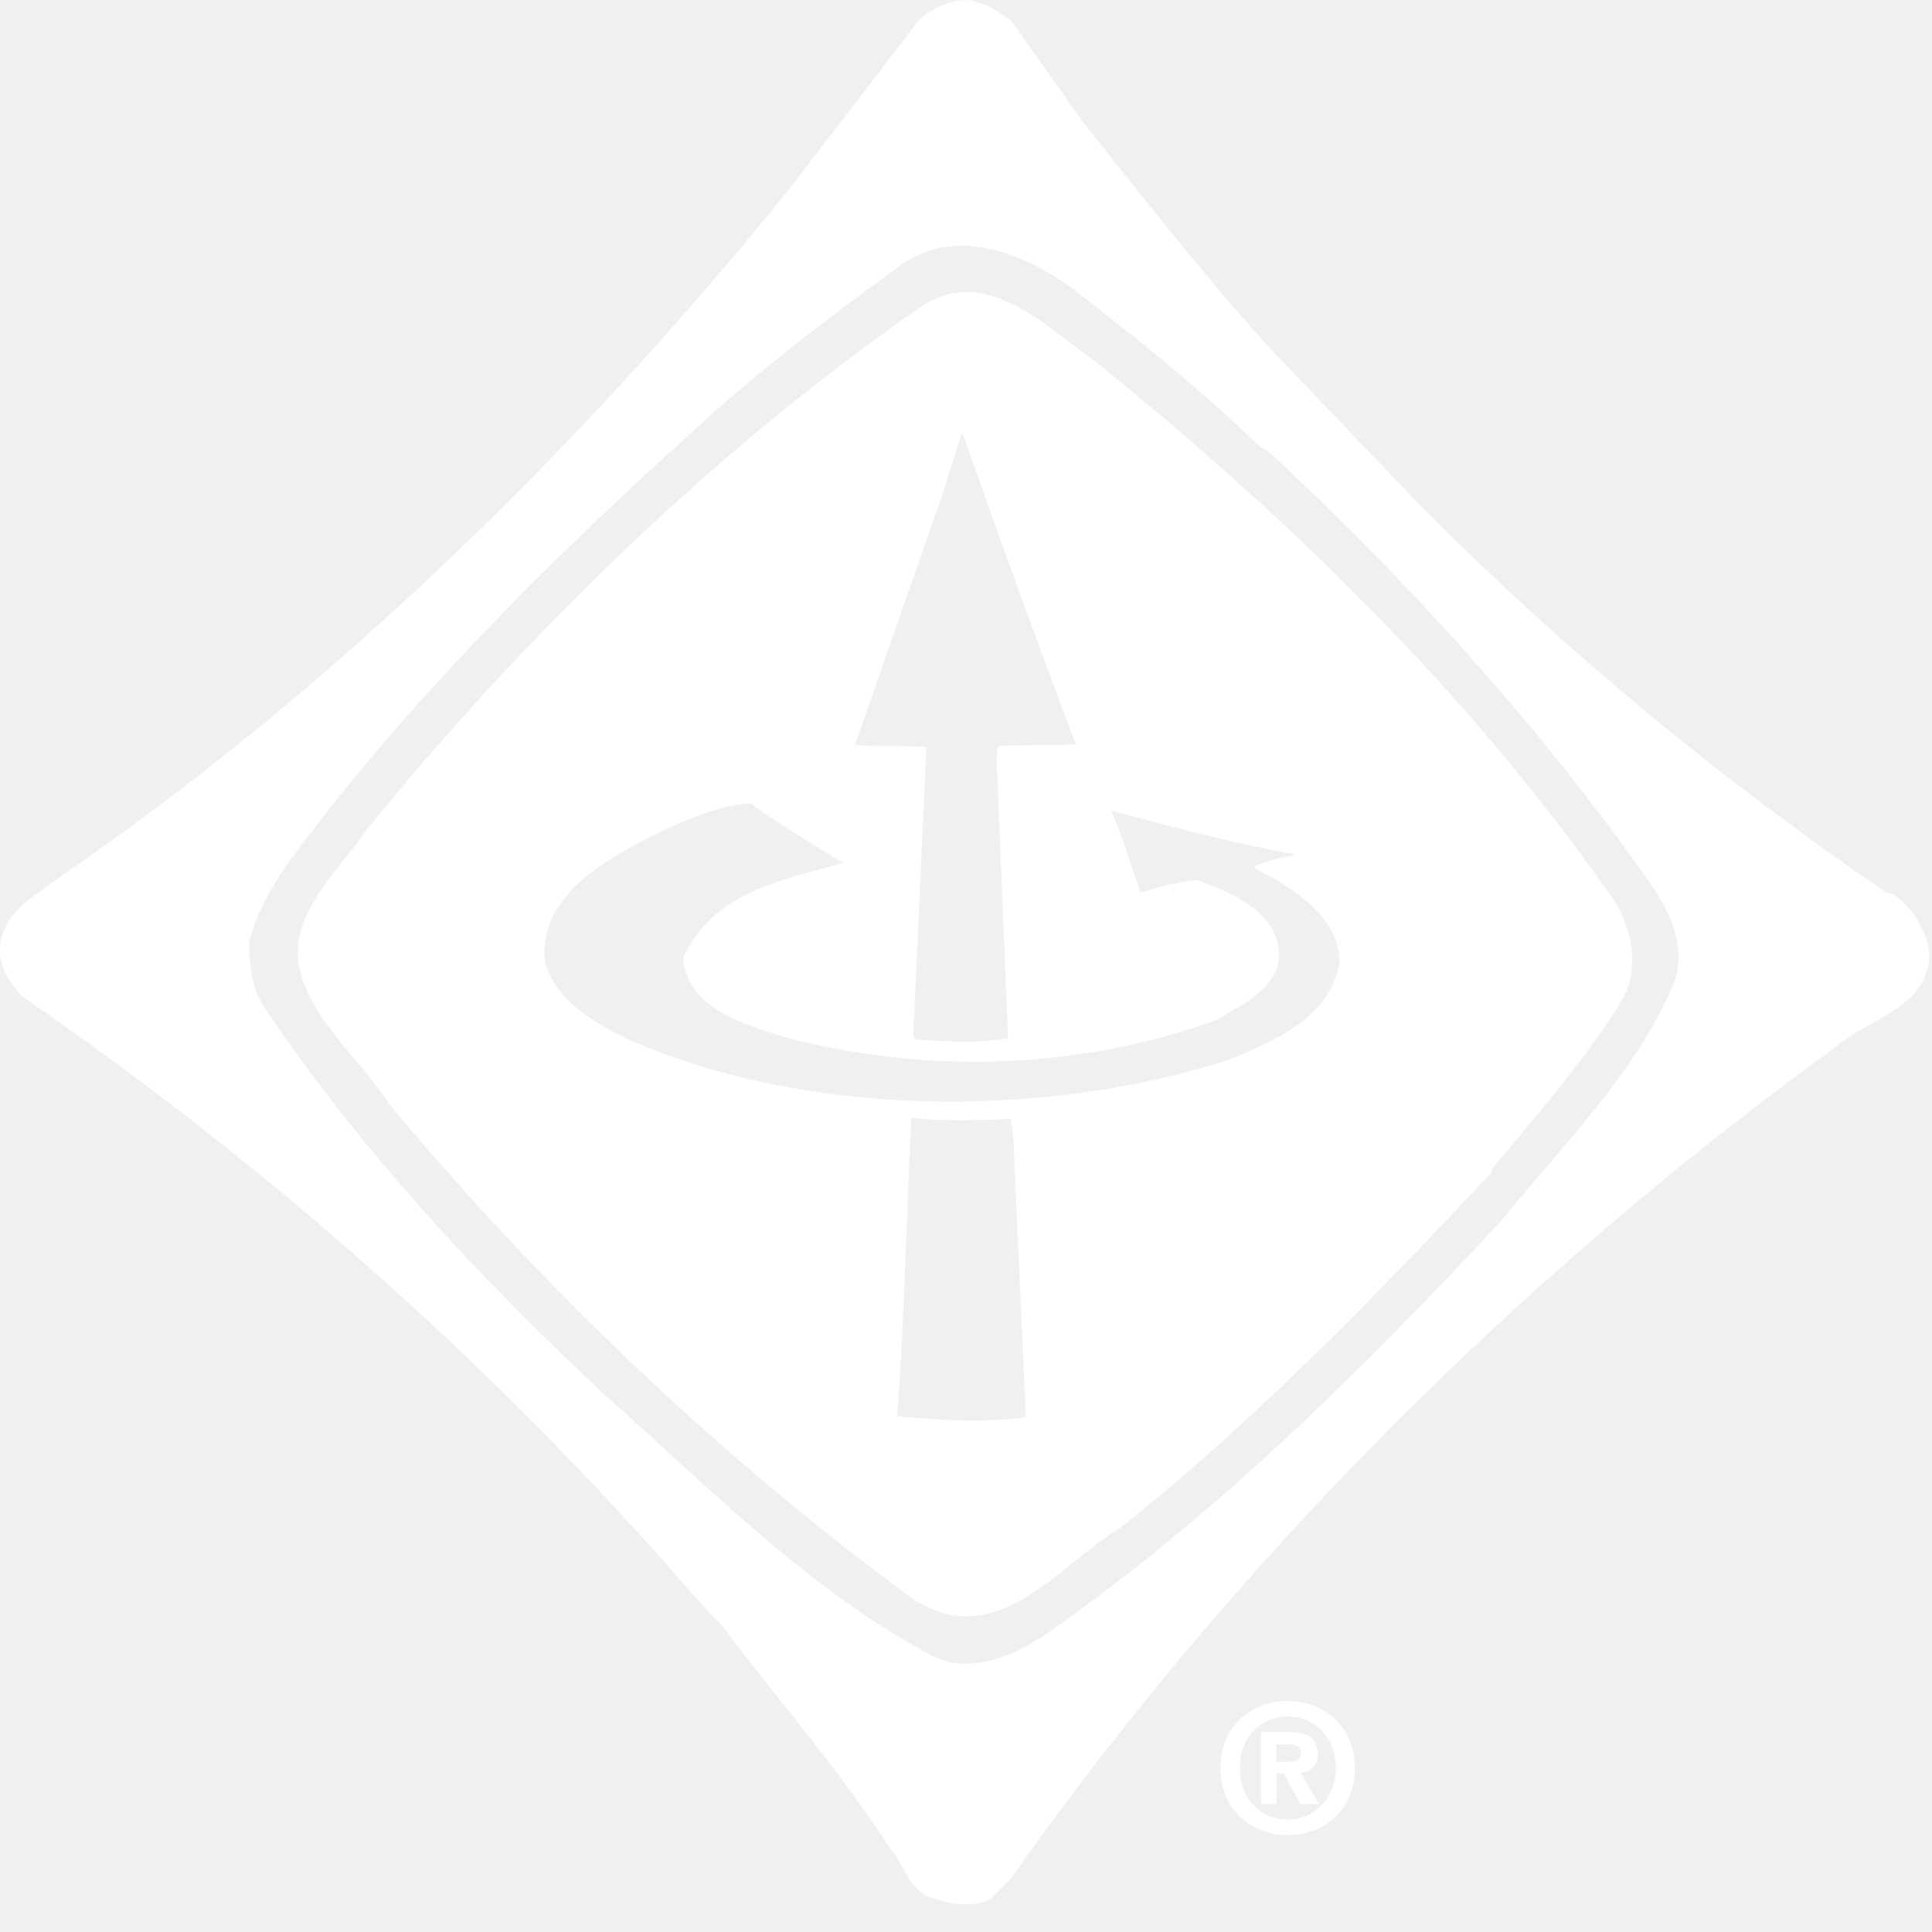
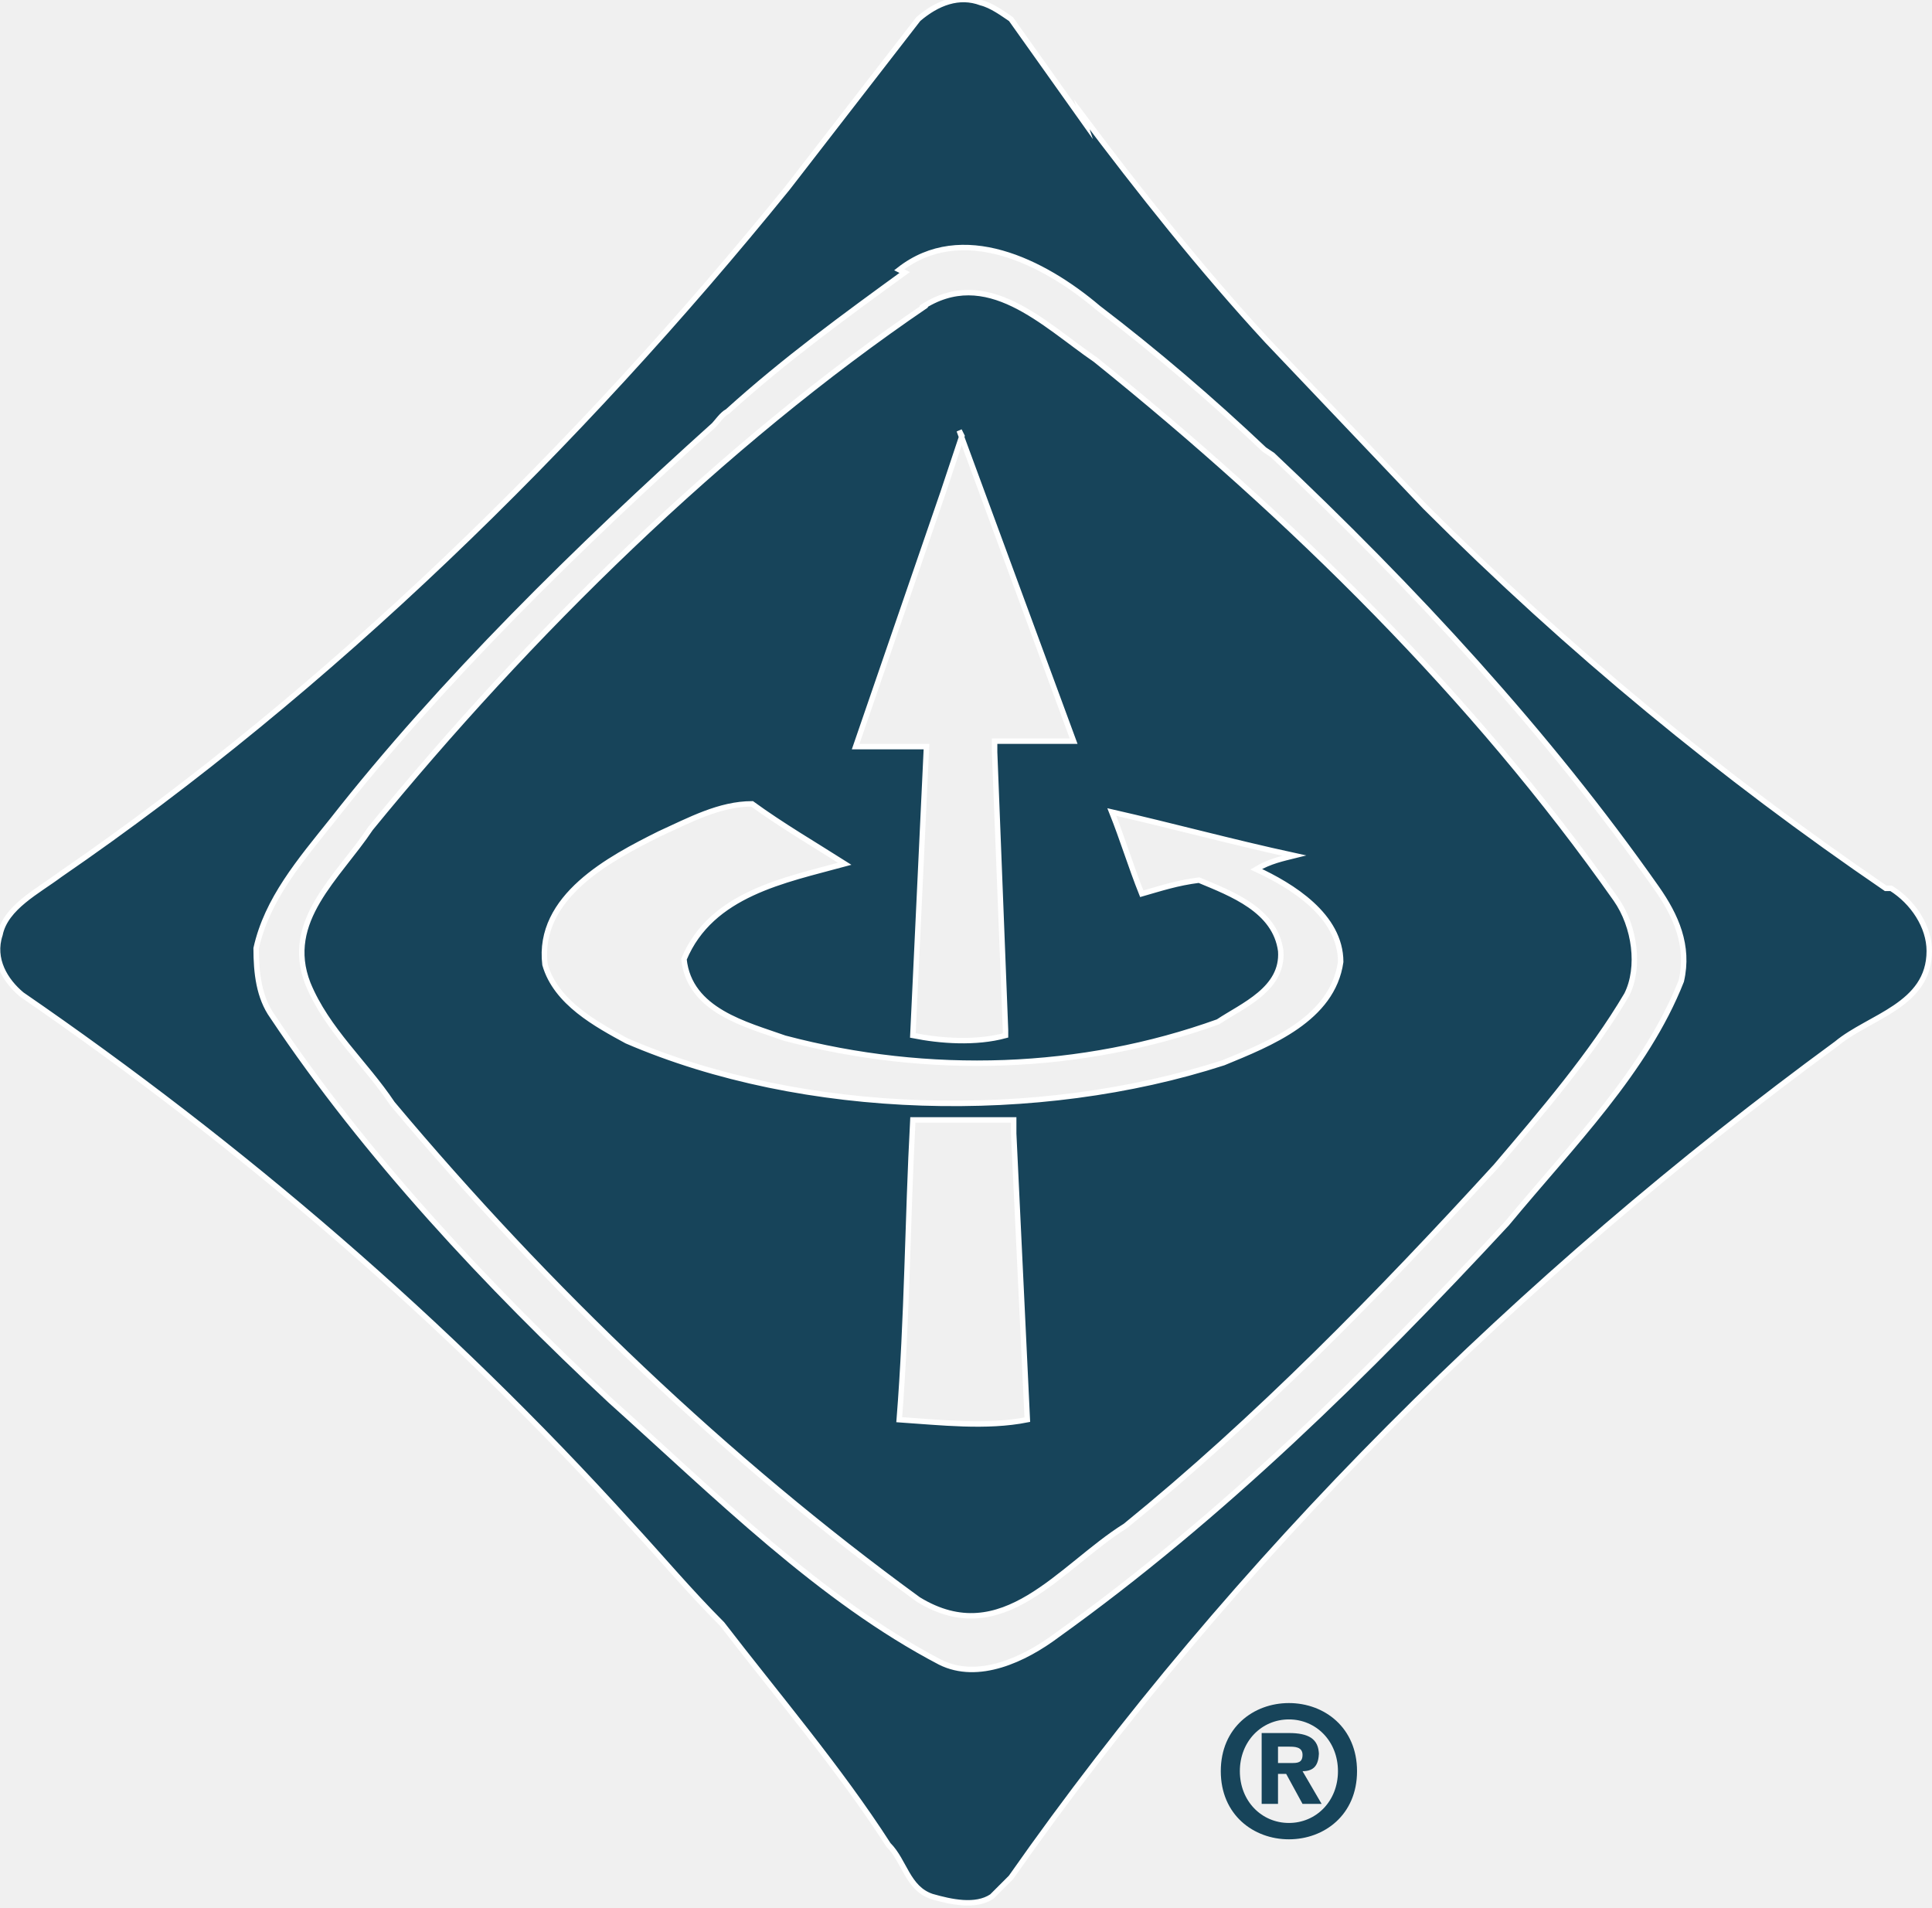
- <svg xmlns="http://www.w3.org/2000/svg" width="71" height="71">
-   <g>
-     <path id="svg_6" fill="#fff" d="m32.95,9.86c2.34,-1.82 5.29,-0.31 7.26,1.37c2.06,1.58 4.21,3.36 6.1,5.19l0.34,0.2c5.22,4.85 10.07,10.23 14.06,15.93c0.65,0.99 1.22,2.11 0.86,3.43c-1.33,3.32 -4.03,5.97 -6.39,8.87c-5.11,5.5 -10.5,10.82 -16.53,15.06c-1.22,0.86 -2.87,1.66 -4.33,0.97c-4.44,-2.32 -8.18,-6.13 -12.07,-9.6c-4.51,-4.18 -9.03,-9.05 -12.45,-14.13c-0.51,-0.71 -0.65,-1.6 -0.64,-2.54c0.44,-1.76 1.64,-3.2 2.78,-4.68c4.04,-5.14 8.98,-10.02 13.97,-14.48c0.12,-0.11 0.33,-0.36 0.51,-0.47c2.14,-1.85 4.27,-3.5 6.52,-5.11l0,0l0.01,-0.01zm6.86,-5.35l-2.65,-3.76c-0.33,-0.2 -0.73,-0.53 -1.09,-0.62c-0.78,-0.34 -1.63,0.07 -2.26,0.56l-4.8,6.25c-7.69,9.52 -16.8,18.42 -26.74,25.24c-0.79,0.61 -1.95,1.21 -2.2,2.23c-0.26,0.91 0.21,1.66 0.78,2.23c7.96,5.48 15.57,11.99 22.34,19.41c1.2,1.26 2.18,2.52 3.35,3.7c1.98,2.64 4.31,5.29 6.13,8.12c0.57,0.6 0.67,1.58 1.56,1.87c0.7,0.24 1.56,0.41 2.23,0l0.66,-0.67c8.24,-11.67 18.68,-22.14 30.35,-30.6c1.17,-1.04 3.4,-1.43 3.43,-3.37c-0.08,-0.89 -0.6,-1.77 -1.37,-2.26l-0.19,-0.03c-6,-4.08 -11.6,-8.7 -16.87,-13.95l-5.83,-6.09c-2.36,-2.62 -4.65,-5.51 -6.83,-8.28l0,0l0,0.02zm-6,6.79c2.39,-1.63 4.54,0.65 6.4,1.95c7.17,5.77 13.94,12.38 19.1,19.84c0.65,0.96 0.94,2.46 0.36,3.55c-1.34,2.23 -3.14,4.27 -4.85,6.33l0,0.11c-4.26,4.54 -8.77,9.2 -13.63,13.05c-2.37,1.45 -4.55,4.6 -7.61,2.65c-6.96,-5.09 -13.63,-11.42 -19.28,-18.21c-0.96,-1.49 -2.45,-2.71 -3.12,-4.41c-0.93,-2.29 1.12,-3.94 2.29,-5.66c5.76,-7.11 12.92,-14.07 20.35,-19.21l0,0l-0.01,0.01zm1.51,4.68l-0.65,2.08l-3.25,9.32c0.81,0.08 1.82,0 2.62,0.08l0,0.08l-0.48,10.54l0.08,0.11c1.04,0.1 2.34,0.15 3.4,-0.03l0,-0.17l-0.42,-10.23l0.06,-0.35l2.86,-0.05c-1.43,-3.77 -2.81,-7.58 -4.15,-11.4l-0.08,0l0.01,0.02zm-11.08,14.6c-1.82,0.92 -4.51,2.3 -4.21,4.8c0.39,1.37 1.87,2.25 3.04,2.81c6.47,2.85 15.07,2.95 21.9,0.82c1.69,-0.65 3.95,-1.59 4.26,-3.66c-0.02,-1.71 -1.83,-2.78 -3.12,-3.44l0,-0.08c0.45,-0.18 0.97,-0.34 1.44,-0.39l0,-0.05c-2.29,-0.41 -4.5,-1.01 -6.72,-1.6c0.43,0.97 0.73,2 1.09,3.01c0.67,-0.21 1.35,-0.38 2.07,-0.47c1.17,0.45 2.84,1.11 3.01,2.57c0.13,1.37 -1.37,2.03 -2.31,2.59c-5.01,1.82 -10.65,2 -15.88,0.62c-1.44,-0.46 -3.53,-1.04 -3.71,-2.88c1.03,-2.42 3.68,-2.92 5.89,-3.51c-1.14,-0.73 -2.3,-1.38 -3.4,-2.2c-1.19,0.07 -2.28,0.59 -3.35,1.06l0,0zm9.25,10.51c-0.19,3.74 -0.24,7.21 -0.52,10.96c1.48,0.13 3.15,0.26 4.73,0.03l-0.47,-10.46l-0.08,-0.5c-1.2,0.05 -2.34,0.1 -3.66,-0.04l0,0l0,0.01z" class="c" />
-     <path id="svg_7" fill-rule="evenodd" fill="#fff" d="m47.32,62.51c-1.31,0 -2.47,0.91 -2.47,2.46s1.16,2.47 2.47,2.47s2.47,-0.91 2.47,-2.47s-1.17,-2.46 -2.47,-2.46zm0,4.36l0,0c-0.98,0 -1.76,-0.76 -1.76,-1.9s0.79,-1.89 1.76,-1.89s1.77,0.75 1.77,1.89s-0.81,1.9 -1.77,1.9zm1.1,-2.42c0,-0.61 -0.4,-0.8 -1.09,-0.8l-0.99,0l0,2.65l0.57,0l0,-1.12l0.27,0l0.61,1.12l0.68,0l-0.68,-1.16c0.36,-0.03 0.64,-0.2 0.64,-0.69l-0.01,0zm-1.01,0.29l-0.51,0l0,-0.64l0.4,0c0.22,0 0.51,0.02 0.51,0.3c0,0.29 -0.15,0.34 -0.4,0.34z" class="d" />
-   </g>
+ <svg xmlns="http://www.w3.org/2000/svg" id="_图层_1" data-name=" 图层 1" version="1.1" viewBox="0 0 70.9 70">
+   <defs>
+     <style>
+       .cls-1 {
+         fill-rule: evenodd;
+         stroke-width: 0px;
+       }
+ 
+       .cls-1, .cls-2 {
+         fill: #17445a;
+       }
+ 
+       .cls-2 {
+         stroke: #fff;
+         stroke-miterlimit: 10;
+         stroke-width: .2px;
+       }
+     </style>
+   </defs>
+   <path id="svg_6" data-name="svg 6" class="cls-2" d="M33,9.9c2.3-1.8,5.3-.3,7.3,1.4,2.1,1.6,4.2,3.4,6.1,5.2l.3.2c5.2,4.9,10.1,10.2,14.1,15.9.7,1,1.2,2.1.9,3.4-1.3,3.3-4,6-6.4,8.9-5.1,5.5-10.5,10.8-16.5,15.1-1.2.9-2.9,1.7-4.3,1-4.4-2.3-8.2-6.1-12.1-9.6-4.5-4.2-9-9-12.4-14.1-.5-.7-.6-1.6-.6-2.5.4-1.8,1.6-3.2,2.8-4.7,4-5.1,9-10,14-14.5.1-.1.3-.4.5-.5,2.1-1.9,4.3-3.5,6.5-5.1h0s0,0,0,0ZM39.8,4.5l-2.7-3.8c-.3-.2-.7-.5-1.1-.6-.8-.3-1.6,0-2.3.6l-4.8,6.2c-7.7,9.5-16.8,18.4-26.7,25.2-.8.6-2,1.2-2.2,2.2-.3.9.2,1.7.8,2.2,8,5.5,15.6,12,22.3,19.4,1.2,1.3,2.2,2.5,3.4,3.7,2,2.6,4.3,5.3,6.1,8.1.6.6.7,1.6,1.6,1.9.7.2,1.6.4,2.2,0l.7-.7c8.2-11.7,18.7-22.1,30.3-30.6,1.2-1,3.4-1.4,3.4-3.4,0-.9-.6-1.8-1.4-2.3h-.2c-6-4.1-11.6-8.7-16.9-14l-5.8-6.1c-2.4-2.6-4.7-5.5-6.8-8.3h0s0,0,0,0ZM33.8,11.3c2.4-1.6,4.5.6,6.4,1.9,7.2,5.8,13.9,12.4,19.1,19.8.7,1,.9,2.5.4,3.5-1.3,2.2-3.1,4.3-4.8,6.3h0c-4.3,4.7-8.8,9.3-13.6,13.2-2.4,1.5-4.5,4.6-7.6,2.7-7-5.1-13.6-11.4-19.3-18.2-1-1.5-2.4-2.7-3.1-4.4-.9-2.3,1.1-3.9,2.3-5.7,5.8-7.1,12.9-14.1,20.4-19.2h0s0,0,0,0h0ZM35.3,16l-.7,2.1-3.2,9.3c.8,0,1.8,0,2.6,0h0c0,0-.5,10.6-.5,10.6h0c1,.2,2.3.3,3.4,0v-.2l-.4-10.2v-.4c0,0,2.9,0,2.9,0-1.4-3.8-2.8-7.6-4.2-11.4h0s0,0,0,0ZM24.2,30.6c-1.8.9-4.5,2.3-4.2,4.8.4,1.4,1.9,2.2,3,2.8,6.5,2.8,15.1,3,21.9.8,1.7-.7,4-1.6,4.3-3.7,0-1.7-1.8-2.8-3.1-3.4h0c.5-.3,1-.4,1.4-.5h0c-2.3-.5-4.5-1.1-6.7-1.6.4,1,.7,2,1.1,3,.7-.2,1.3-.4,2.1-.5,1.2.5,2.8,1.1,3,2.6.1,1.4-1.4,2-2.3,2.6-5,1.8-10.6,2-15.9.6-1.4-.5-3.5-1-3.7-2.9,1-2.4,3.7-2.9,5.9-3.5-1.1-.7-2.3-1.4-3.4-2.2-1.2,0-2.3.6-3.4,1.1h0ZM33.5,41.1c-.2,3.7-.2,7.2-.5,11,1.5.1,3.2.3,4.7,0l-.5-10.5v-.5c-1.3,0-2.4,0-3.7,0h0Z" />
+   <path id="svg_7" data-name="svg 7" class="cls-1" d="M47.3,62.5c-1.3,0-2.5.9-2.5,2.5s1.2,2.5,2.5,2.5,2.5-.9,2.5-2.5-1.2-2.5-2.5-2.5ZM47.3,66.9h0c-1,0-1.8-.8-1.8-1.9s.8-1.9,1.8-1.9,1.8.8,1.8,1.9-.8,1.9-1.8,1.9ZM48.4,64.4c0-.6-.4-.8-1.1-.8h-1v2.6h.6v-1.1h.3l.6,1.1h.7l-.7-1.2c.4,0,.6-.2.6-.7h0ZM47.4,64.7h-.5v-.6h.4c.2,0,.5,0,.5.3s-.2.3-.4.3Z" />
</svg>
